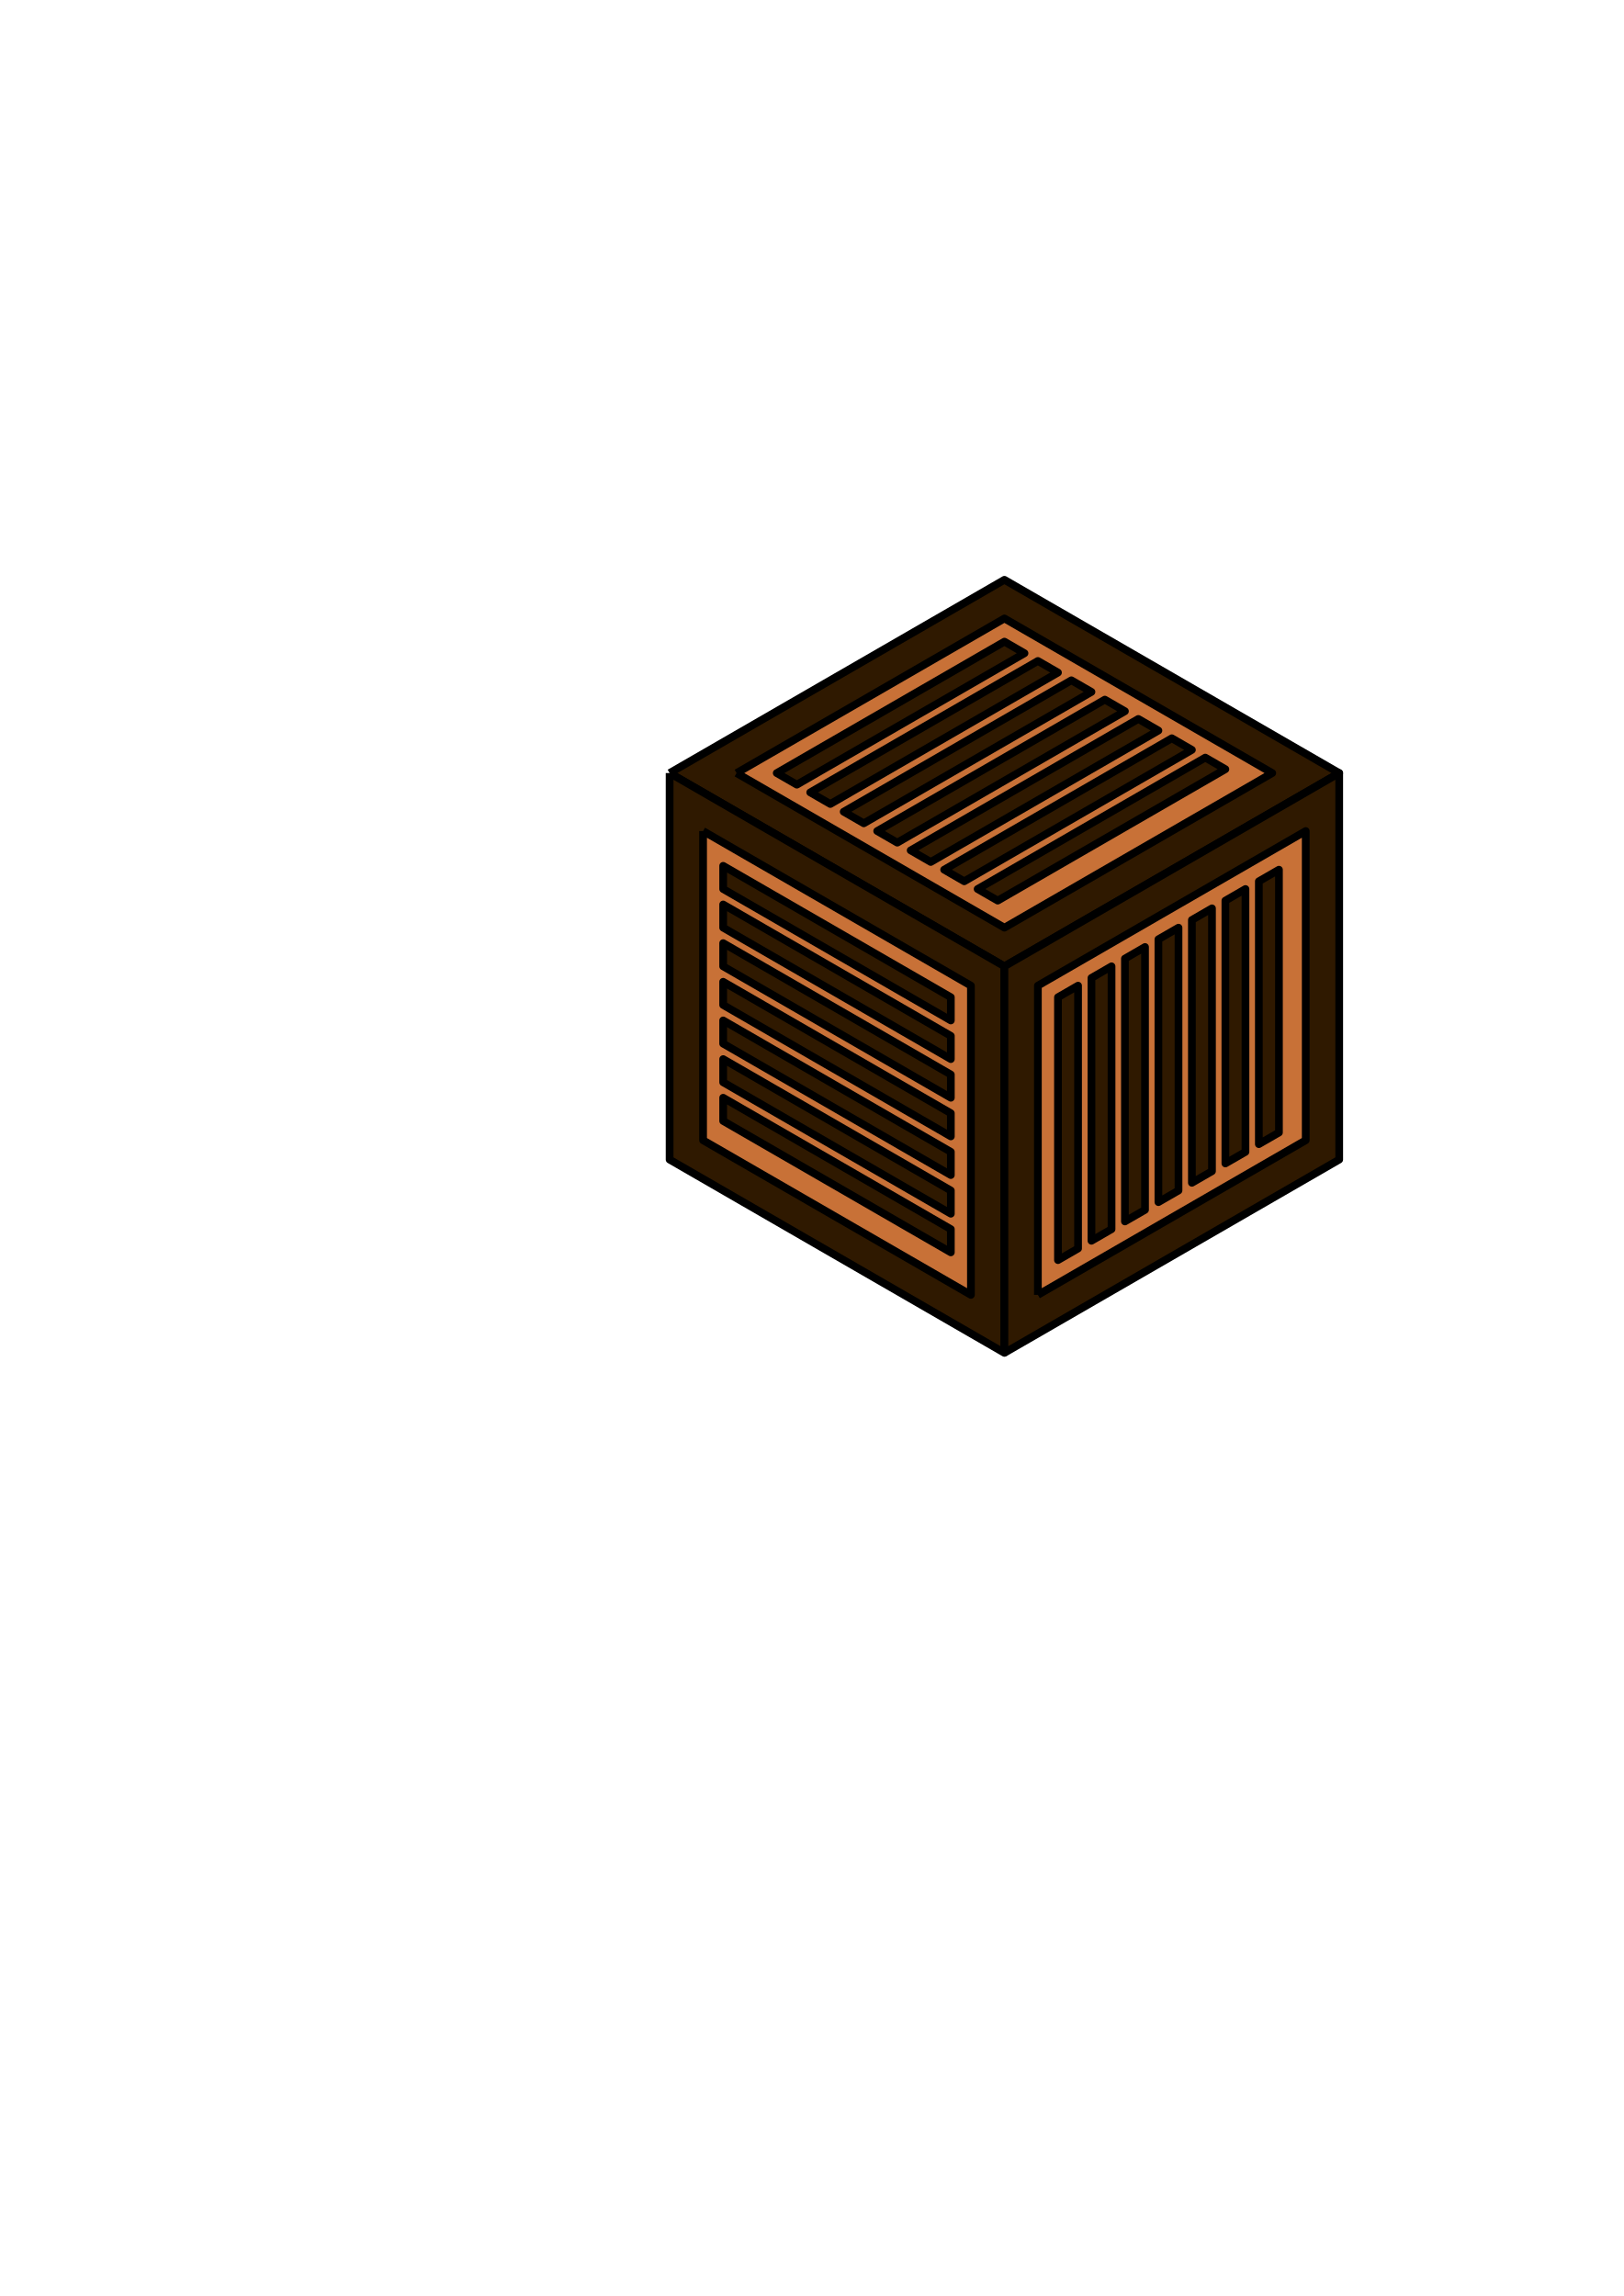
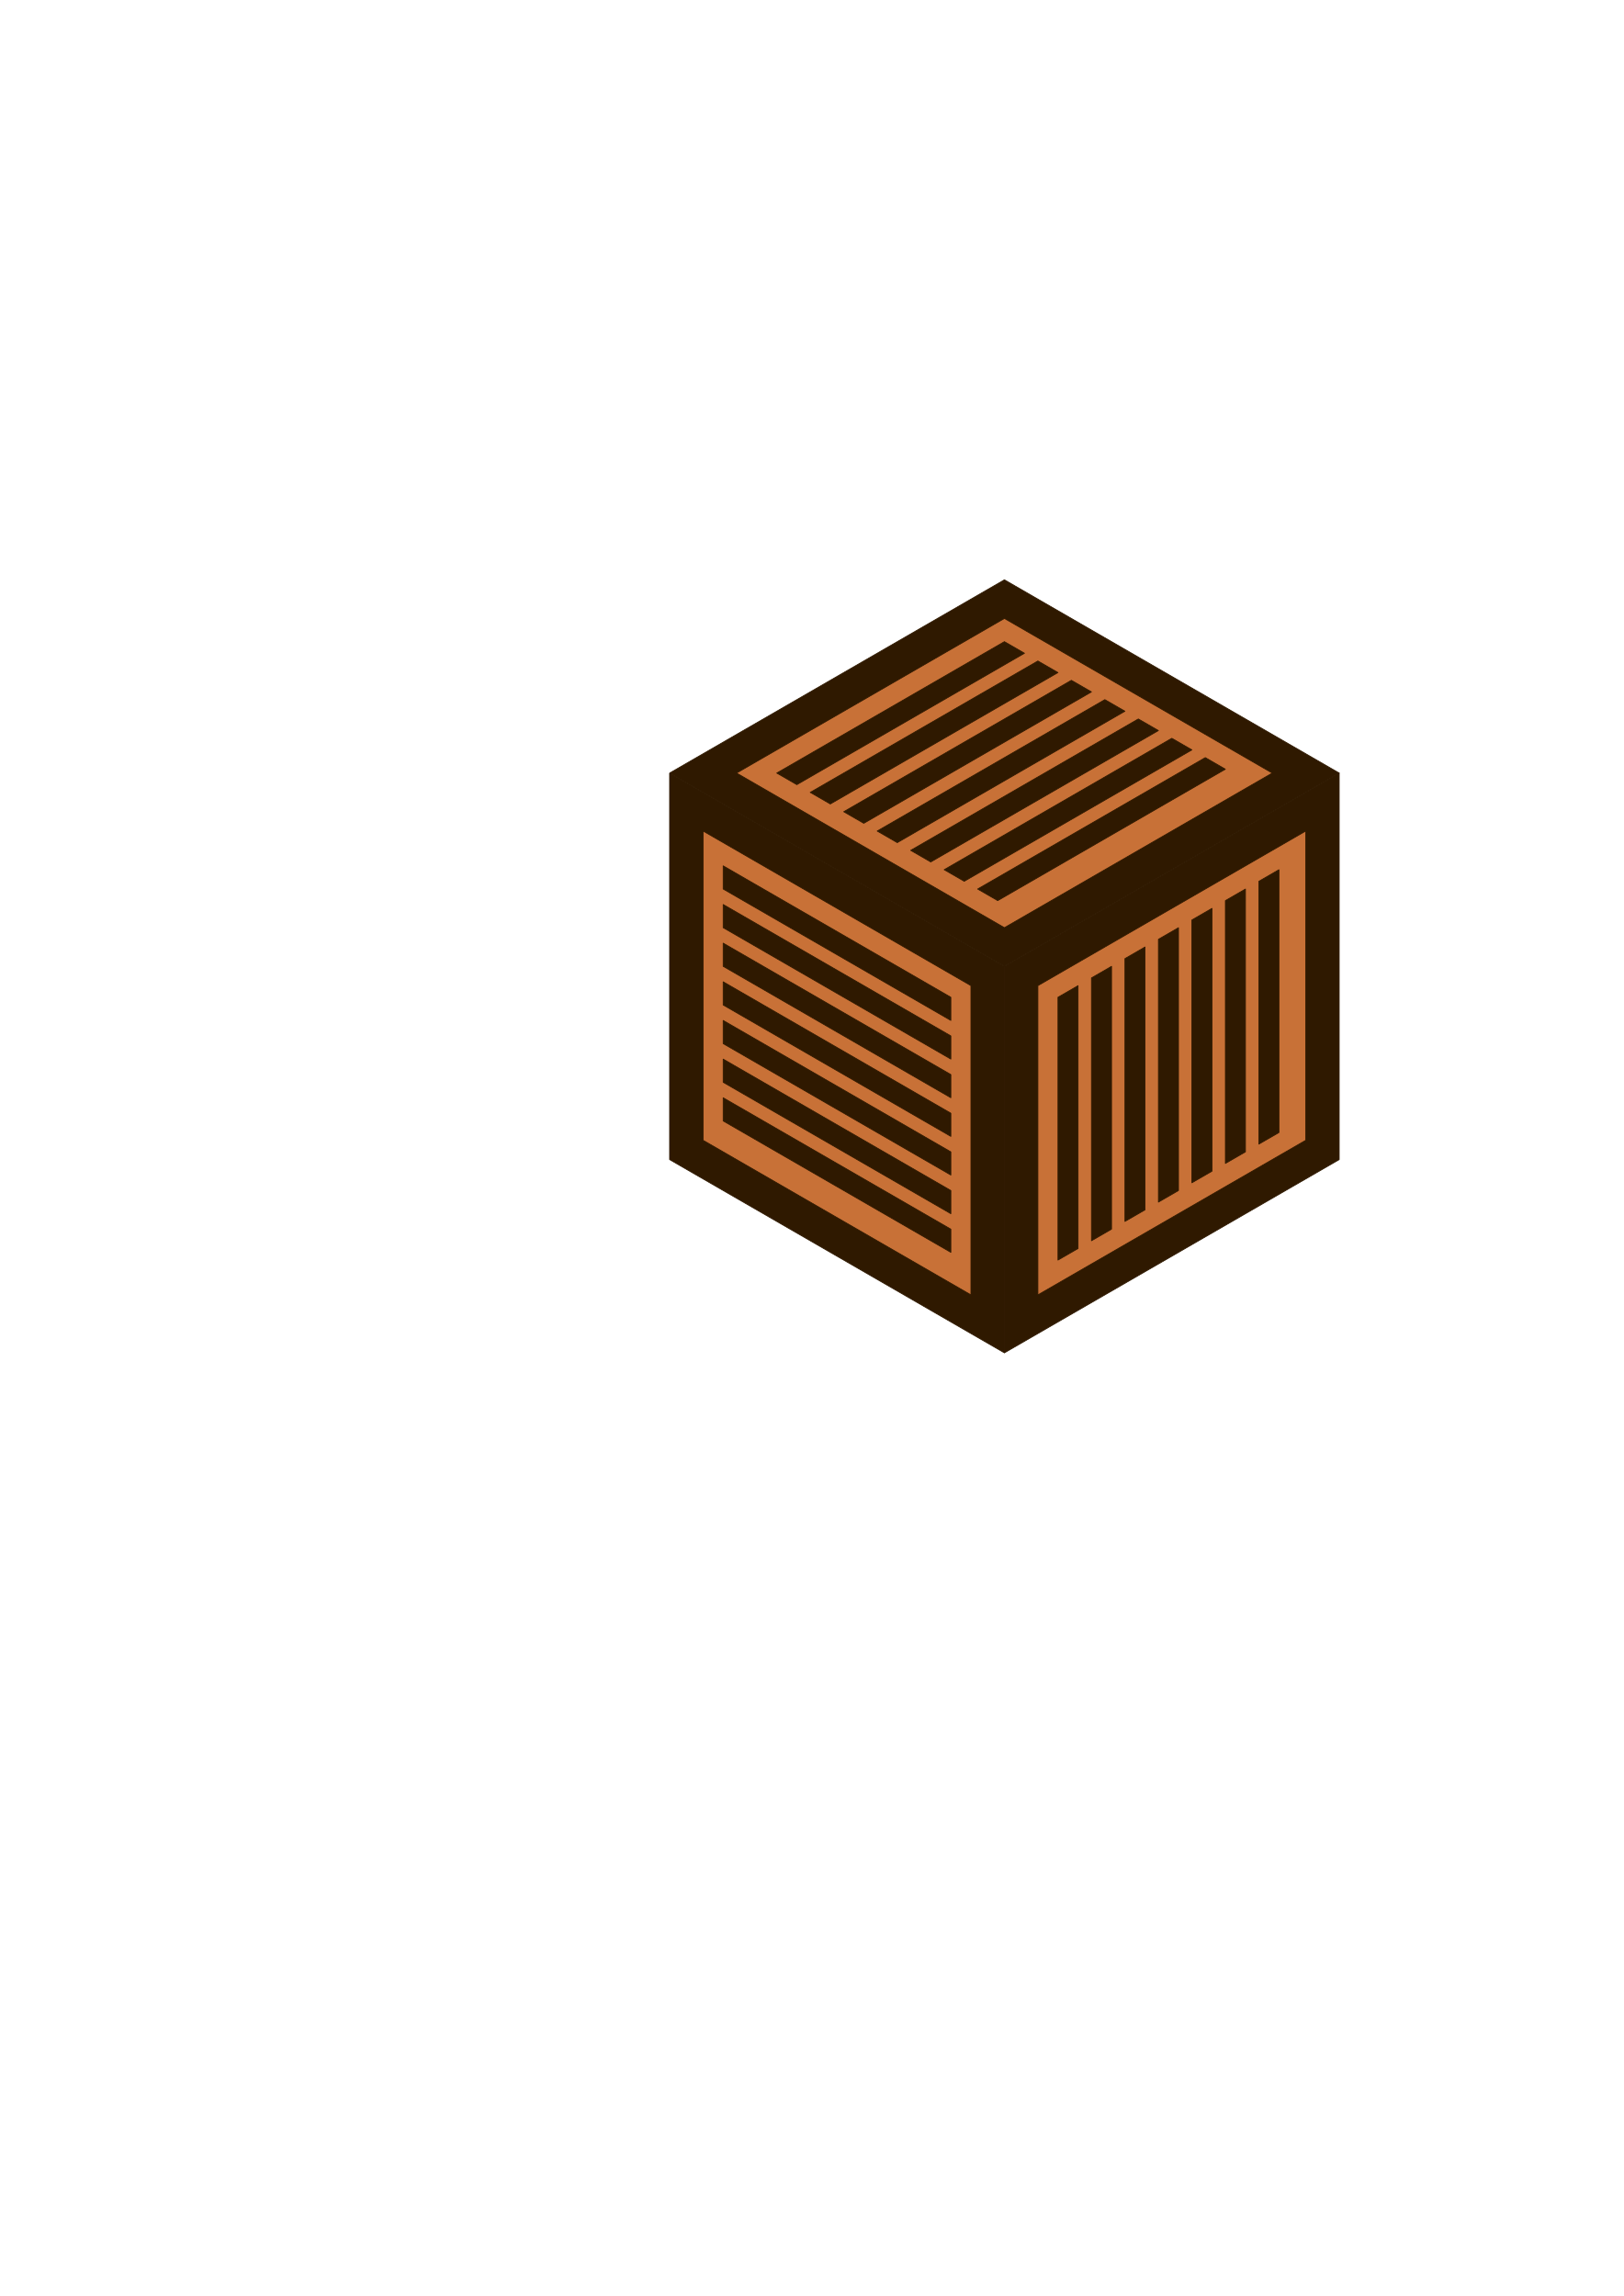
<svg xmlns="http://www.w3.org/2000/svg" width="210mm" height="297mm" viewBox="0 0 210 297" version="1.1" id="svg8">
  <defs id="defs2" />
  <g id="layer1">
-     <g id="g899">
-       <g id="g990" style="stroke:#000000;stroke-opacity:1;stroke-width:1;stroke-miterlimit:4;stroke-dasharray:none">
-         <path style="font-variation-settings:normal;opacity:1;vector-effect:none;fill:#2f1900;fill-opacity:1;stroke:#000000;stroke-width:1;stroke-linecap:butt;stroke-linejoin:round;stroke-miterlimit:4;stroke-dasharray:none;stroke-dashoffset:0;stroke-opacity:1;stop-color:#2f1900;stop-opacity:1" d="m 86.603,100 43.301,25 43.301,-25 -43.301,-25 -43.301,25" id="path839" />
-         <path style="font-variation-settings:normal;opacity:1;vector-effect:none;fill:#c87137;fill-opacity:1;stroke:#000000;stroke-width:1;stroke-linecap:butt;stroke-linejoin:round;stroke-miterlimit:4;stroke-dasharray:none;stroke-dashoffset:0;stroke-opacity:1;stop-color:#2f1900;stop-opacity:1" d="M 95.263,100 129.904,120 164.545,100 129.904,80 95.263,100" id="path857" />
-         <path style="font-variation-settings:normal;opacity:1;vector-effect:none;fill:#2f1900;fill-opacity:1;stroke:#000000;stroke-width:1;stroke-linecap:butt;stroke-linejoin:round;stroke-miterlimit:4;stroke-dasharray:none;stroke-dashoffset:0;stroke-opacity:1;stop-color:#2f1900;stop-opacity:1" d="m 100.459,100 2.598,1.5 29.445,-17 -2.598,-1.5 z" id="path929" />
-         <path style="font-variation-settings:normal;opacity:1;vector-effect:none;fill:#2f1900;fill-opacity:1;stroke:#000000;stroke-width:1;stroke-linecap:butt;stroke-linejoin:round;stroke-miterlimit:4;stroke-dasharray:none;stroke-dashoffset:0;stroke-opacity:1;stop-color:#2f1900;stop-opacity:1" d="m 104.789,102.5 2.598,1.5 29.445,-17 -2.598,-1.5 z" id="path951" />
-         <path style="font-variation-settings:normal;opacity:1;vector-effect:none;fill:#2f1900;fill-opacity:1;stroke:#000000;stroke-width:1;stroke-linecap:butt;stroke-linejoin:round;stroke-miterlimit:4;stroke-dasharray:none;stroke-dashoffset:0;stroke-opacity:1;stop-color:#2f1900;stop-opacity:1" d="m 109.119,105 2.598,1.5 29.445,-17 -2.598,-1.5 z" id="path953" />
-         <path style="font-variation-settings:normal;opacity:1;vector-effect:none;fill:#2f1900;fill-opacity:1;stroke:#000000;stroke-width:1;stroke-linecap:butt;stroke-linejoin:round;stroke-miterlimit:4;stroke-dasharray:none;stroke-dashoffset:0;stroke-opacity:1;stop-color:#2f1900;stop-opacity:1" d="m 113.449,107.5 2.598,1.5 29.445,-17 -2.598,-1.5 z" id="path955" />
-         <path style="font-variation-settings:normal;opacity:1;vector-effect:none;fill:#2f1900;fill-opacity:1;stroke:#000000;stroke-width:1;stroke-linecap:butt;stroke-linejoin:round;stroke-miterlimit:4;stroke-dasharray:none;stroke-dashoffset:0;stroke-opacity:1;stop-color:#2f1900;stop-opacity:1" d="m 117.779,110 2.598,1.5 29.445,-17 -2.598,-1.5 z" id="path957" />
-         <path style="font-variation-settings:normal;opacity:1;vector-effect:none;fill:#2f1900;fill-opacity:1;stroke:#000000;stroke-width:1;stroke-linecap:butt;stroke-linejoin:round;stroke-miterlimit:4;stroke-dasharray:none;stroke-dashoffset:0;stroke-opacity:1;stop-color:#2f1900;stop-opacity:1" d="m 122.11,112.5 2.598,1.5 29.445,-17 -2.598,-1.5 z" id="path959" />
-         <path style="font-variation-settings:normal;opacity:1;vector-effect:none;fill:#2f1900;fill-opacity:1;stroke:#000000;stroke-width:1;stroke-linecap:butt;stroke-linejoin:round;stroke-miterlimit:4;stroke-dasharray:none;stroke-dashoffset:0;stroke-opacity:1;stop-color:#2f1900;stop-opacity:1" d="m 126.44,115 2.598,1.5 29.445,-17 -2.598,-1.5 z" id="path961" />
+     <g id="g899" style="stroke:#2f1900;stroke-opacity:1;stroke-width:0.1;stroke-miterlimit:4;stroke-dasharray:none">
+       <g id="g990" style="stroke:#2f1900;stroke-opacity:1;stroke-width:0.1;stroke-miterlimit:4;stroke-dasharray:none">
+         <path style="font-variation-settings:normal;opacity:1;vector-effect:none;fill:#2f1900;fill-opacity:1;stroke:#2f1900;stroke-width:0.1;stroke-linecap:butt;stroke-linejoin:round;stroke-miterlimit:4;stroke-dasharray:none;stroke-dashoffset:0;stroke-opacity:1;stop-color:#2f1900;stop-opacity:1" d="m 86.603,100 43.301,25 43.301,-25 -43.301,-25 -43.301,25" id="path839" />
+         <path style="font-variation-settings:normal;opacity:1;vector-effect:none;fill:#c87137;fill-opacity:1;stroke:#2f1900;stroke-width:0.1;stroke-linecap:butt;stroke-linejoin:round;stroke-miterlimit:4;stroke-dasharray:none;stroke-dashoffset:0;stroke-opacity:1;stop-color:#2f1900;stop-opacity:1" d="M 95.263,100 129.904,120 164.545,100 129.904,80 95.263,100" id="path857" />
+         <path style="font-variation-settings:normal;opacity:1;vector-effect:none;fill:#2f1900;fill-opacity:1;stroke:#2f1900;stroke-width:0.1;stroke-linecap:butt;stroke-linejoin:round;stroke-miterlimit:4;stroke-dasharray:none;stroke-dashoffset:0;stroke-opacity:1;stop-color:#2f1900;stop-opacity:1" d="m 100.459,100 2.598,1.5 29.445,-17 -2.598,-1.5 z" id="path929" />
+         <path style="font-variation-settings:normal;opacity:1;vector-effect:none;fill:#2f1900;fill-opacity:1;stroke:#2f1900;stroke-width:0.1;stroke-linecap:butt;stroke-linejoin:round;stroke-miterlimit:4;stroke-dasharray:none;stroke-dashoffset:0;stroke-opacity:1;stop-color:#2f1900;stop-opacity:1" d="m 104.789,102.5 2.598,1.5 29.445,-17 -2.598,-1.5 z" id="path951" />
+         <path style="font-variation-settings:normal;opacity:1;vector-effect:none;fill:#2f1900;fill-opacity:1;stroke:#2f1900;stroke-width:0.1;stroke-linecap:butt;stroke-linejoin:round;stroke-miterlimit:4;stroke-dasharray:none;stroke-dashoffset:0;stroke-opacity:1;stop-color:#2f1900;stop-opacity:1" d="m 109.119,105 2.598,1.5 29.445,-17 -2.598,-1.5 z" id="path953" />
+         <path style="font-variation-settings:normal;opacity:1;vector-effect:none;fill:#2f1900;fill-opacity:1;stroke:#2f1900;stroke-width:0.1;stroke-linecap:butt;stroke-linejoin:round;stroke-miterlimit:4;stroke-dasharray:none;stroke-dashoffset:0;stroke-opacity:1;stop-color:#2f1900;stop-opacity:1" d="m 113.449,107.5 2.598,1.5 29.445,-17 -2.598,-1.5 z" id="path955" />
+         <path style="font-variation-settings:normal;opacity:1;vector-effect:none;fill:#2f1900;fill-opacity:1;stroke:#2f1900;stroke-width:0.1;stroke-linecap:butt;stroke-linejoin:round;stroke-miterlimit:4;stroke-dasharray:none;stroke-dashoffset:0;stroke-opacity:1;stop-color:#2f1900;stop-opacity:1" d="m 117.779,110 2.598,1.5 29.445,-17 -2.598,-1.5 z" id="path957" />
+         <path style="font-variation-settings:normal;opacity:1;vector-effect:none;fill:#2f1900;fill-opacity:1;stroke:#2f1900;stroke-width:0.1;stroke-linecap:butt;stroke-linejoin:round;stroke-miterlimit:4;stroke-dasharray:none;stroke-dashoffset:0;stroke-opacity:1;stop-color:#2f1900;stop-opacity:1" d="m 122.11,112.5 2.598,1.5 29.445,-17 -2.598,-1.5 z" id="path959" />
+         <path style="font-variation-settings:normal;opacity:1;vector-effect:none;fill:#2f1900;fill-opacity:1;stroke:#2f1900;stroke-width:0.1;stroke-linecap:butt;stroke-linejoin:round;stroke-miterlimit:4;stroke-dasharray:none;stroke-dashoffset:0;stroke-opacity:1;stop-color:#2f1900;stop-opacity:1" d="m 126.44,115 2.598,1.5 29.445,-17 -2.598,-1.5 z" id="path961" />
      </g>
-       <g id="g1050" transform="rotate(60,86.60254,100)" style="stroke:#000000;stroke-opacity:1;stroke-width:1;stroke-miterlimit:4;stroke-dasharray:none">
-         <path style="font-variation-settings:normal;opacity:1;vector-effect:none;fill:#2f1900;fill-opacity:1;stroke:#000000;stroke-width:1;stroke-linecap:butt;stroke-linejoin:round;stroke-miterlimit:4;stroke-dasharray:none;stroke-dashoffset:0;stroke-opacity:1;stop-color:#2f1900;stop-opacity:1" d="m 86.603,100 43.301,25 43.301,-25 -43.301,-25 -43.301,25" id="path1032" />
-         <path style="font-variation-settings:normal;opacity:1;vector-effect:none;fill:#c87137;fill-opacity:1;stroke:#000000;stroke-width:1;stroke-linecap:butt;stroke-linejoin:round;stroke-miterlimit:4;stroke-dasharray:none;stroke-dashoffset:0;stroke-opacity:1;stop-color:#2f1900;stop-opacity:1" d="M 95.263,100 129.904,120 164.545,100 129.904,80 95.263,100" id="path1034" />
-         <path style="font-variation-settings:normal;opacity:1;vector-effect:none;fill:#2f1900;fill-opacity:1;stroke:#000000;stroke-width:1;stroke-linecap:butt;stroke-linejoin:round;stroke-miterlimit:4;stroke-dasharray:none;stroke-dashoffset:0;stroke-opacity:1;stop-color:#2f1900;stop-opacity:1" d="m 100.459,100 2.598,1.5 29.445,-17 -2.598,-1.5 z" id="path1036" />
-         <path style="font-variation-settings:normal;opacity:1;vector-effect:none;fill:#2f1900;fill-opacity:1;stroke:#000000;stroke-width:1;stroke-linecap:butt;stroke-linejoin:round;stroke-miterlimit:4;stroke-dasharray:none;stroke-dashoffset:0;stroke-opacity:1;stop-color:#2f1900;stop-opacity:1" d="m 104.789,102.5 2.598,1.5 29.445,-17 -2.598,-1.5 z" id="path1038" />
-         <path style="font-variation-settings:normal;opacity:1;vector-effect:none;fill:#2f1900;fill-opacity:1;stroke:#000000;stroke-width:1;stroke-linecap:butt;stroke-linejoin:round;stroke-miterlimit:4;stroke-dasharray:none;stroke-dashoffset:0;stroke-opacity:1;stop-color:#2f1900;stop-opacity:1" d="m 109.119,105 2.598,1.5 29.445,-17 -2.598,-1.5 z" id="path1040" />
-         <path style="font-variation-settings:normal;opacity:1;vector-effect:none;fill:#2f1900;fill-opacity:1;stroke:#000000;stroke-width:1;stroke-linecap:butt;stroke-linejoin:round;stroke-miterlimit:4;stroke-dasharray:none;stroke-dashoffset:0;stroke-opacity:1;stop-color:#2f1900;stop-opacity:1" d="m 113.449,107.5 2.598,1.5 29.445,-17 -2.598,-1.5 z" id="path1042" />
-         <path style="font-variation-settings:normal;opacity:1;vector-effect:none;fill:#2f1900;fill-opacity:1;stroke:#000000;stroke-width:1;stroke-linecap:butt;stroke-linejoin:round;stroke-miterlimit:4;stroke-dasharray:none;stroke-dashoffset:0;stroke-opacity:1;stop-color:#2f1900;stop-opacity:1" d="m 117.779,110 2.598,1.5 29.445,-17 -2.598,-1.5 z" id="path1044" />
-         <path style="font-variation-settings:normal;opacity:1;vector-effect:none;fill:#2f1900;fill-opacity:1;stroke:#000000;stroke-width:1;stroke-linecap:butt;stroke-linejoin:round;stroke-miterlimit:4;stroke-dasharray:none;stroke-dashoffset:0;stroke-opacity:1;stop-color:#2f1900;stop-opacity:1" d="m 122.11,112.5 2.598,1.5 29.445,-17 -2.598,-1.5 z" id="path1046" />
-         <path style="font-variation-settings:normal;opacity:1;vector-effect:none;fill:#2f1900;fill-opacity:1;stroke:#000000;stroke-width:1;stroke-linecap:butt;stroke-linejoin:round;stroke-miterlimit:4;stroke-dasharray:none;stroke-dashoffset:0;stroke-opacity:1;stop-color:#2f1900;stop-opacity:1" d="m 126.44,115 2.598,1.5 29.445,-17 -2.598,-1.5 z" id="path1048" />
+       <g id="g1050" transform="rotate(60,86.60254,100)" style="stroke:#2f1900;stroke-opacity:1;stroke-width:0.1;stroke-miterlimit:4;stroke-dasharray:none">
+         <path style="font-variation-settings:normal;opacity:1;vector-effect:none;fill:#2f1900;fill-opacity:1;stroke:#2f1900;stroke-width:0.1;stroke-linecap:butt;stroke-linejoin:round;stroke-miterlimit:4;stroke-dasharray:none;stroke-dashoffset:0;stroke-opacity:1;stop-color:#2f1900;stop-opacity:1" d="m 86.603,100 43.301,25 43.301,-25 -43.301,-25 -43.301,25" id="path1032" />
+         <path style="font-variation-settings:normal;opacity:1;vector-effect:none;fill:#c87137;fill-opacity:1;stroke:#2f1900;stroke-width:0.1;stroke-linecap:butt;stroke-linejoin:round;stroke-miterlimit:4;stroke-dasharray:none;stroke-dashoffset:0;stroke-opacity:1;stop-color:#2f1900;stop-opacity:1" d="M 95.263,100 129.904,120 164.545,100 129.904,80 95.263,100" id="path1034" />
+         <path style="font-variation-settings:normal;opacity:1;vector-effect:none;fill:#2f1900;fill-opacity:1;stroke:#2f1900;stroke-width:0.1;stroke-linecap:butt;stroke-linejoin:round;stroke-miterlimit:4;stroke-dasharray:none;stroke-dashoffset:0;stroke-opacity:1;stop-color:#2f1900;stop-opacity:1" d="m 100.459,100 2.598,1.5 29.445,-17 -2.598,-1.5 z" id="path1036" />
+         <path style="font-variation-settings:normal;opacity:1;vector-effect:none;fill:#2f1900;fill-opacity:1;stroke:#2f1900;stroke-width:0.1;stroke-linecap:butt;stroke-linejoin:round;stroke-miterlimit:4;stroke-dasharray:none;stroke-dashoffset:0;stroke-opacity:1;stop-color:#2f1900;stop-opacity:1" d="m 104.789,102.5 2.598,1.5 29.445,-17 -2.598,-1.5 z" id="path1038" />
+         <path style="font-variation-settings:normal;opacity:1;vector-effect:none;fill:#2f1900;fill-opacity:1;stroke:#2f1900;stroke-width:0.1;stroke-linecap:butt;stroke-linejoin:round;stroke-miterlimit:4;stroke-dasharray:none;stroke-dashoffset:0;stroke-opacity:1;stop-color:#2f1900;stop-opacity:1" d="m 109.119,105 2.598,1.5 29.445,-17 -2.598,-1.5 z" id="path1040" />
+         <path style="font-variation-settings:normal;opacity:1;vector-effect:none;fill:#2f1900;fill-opacity:1;stroke:#2f1900;stroke-width:0.1;stroke-linecap:butt;stroke-linejoin:round;stroke-miterlimit:4;stroke-dasharray:none;stroke-dashoffset:0;stroke-opacity:1;stop-color:#2f1900;stop-opacity:1" d="m 113.449,107.5 2.598,1.5 29.445,-17 -2.598,-1.5 z" id="path1042" />
+         <path style="font-variation-settings:normal;opacity:1;vector-effect:none;fill:#2f1900;fill-opacity:1;stroke:#2f1900;stroke-width:0.1;stroke-linecap:butt;stroke-linejoin:round;stroke-miterlimit:4;stroke-dasharray:none;stroke-dashoffset:0;stroke-opacity:1;stop-color:#2f1900;stop-opacity:1" d="m 117.779,110 2.598,1.5 29.445,-17 -2.598,-1.5 z" id="path1044" />
+         <path style="font-variation-settings:normal;opacity:1;vector-effect:none;fill:#2f1900;fill-opacity:1;stroke:#2f1900;stroke-width:0.1;stroke-linecap:butt;stroke-linejoin:round;stroke-miterlimit:4;stroke-dasharray:none;stroke-dashoffset:0;stroke-opacity:1;stop-color:#2f1900;stop-opacity:1" d="m 122.11,112.5 2.598,1.5 29.445,-17 -2.598,-1.5 z" id="path1046" />
+         <path style="font-variation-settings:normal;opacity:1;vector-effect:none;fill:#2f1900;fill-opacity:1;stroke:#2f1900;stroke-width:0.1;stroke-linecap:butt;stroke-linejoin:round;stroke-miterlimit:4;stroke-dasharray:none;stroke-dashoffset:0;stroke-opacity:1;stop-color:#2f1900;stop-opacity:1" d="m 126.44,115 2.598,1.5 29.445,-17 -2.598,-1.5 z" id="path1048" />
      </g>
-       <g id="g1070" transform="rotate(-60,173.2051,100)" style="stroke:#000000;stroke-opacity:1;stroke-width:1;stroke-miterlimit:4;stroke-dasharray:none">
-         <path style="font-variation-settings:normal;opacity:1;vector-effect:none;fill:#2f1900;fill-opacity:1;stroke:#000000;stroke-width:1;stroke-linecap:butt;stroke-linejoin:round;stroke-miterlimit:4;stroke-dasharray:none;stroke-dashoffset:0;stroke-opacity:1;stop-color:#2f1900;stop-opacity:1" d="m 86.603,100 43.301,25 43.301,-25 -43.301,-25 -43.301,25" id="path1052" />
-         <path style="font-variation-settings:normal;opacity:1;vector-effect:none;fill:#c87137;fill-opacity:1;stroke:#000000;stroke-width:1;stroke-linecap:butt;stroke-linejoin:round;stroke-miterlimit:4;stroke-dasharray:none;stroke-dashoffset:0;stroke-opacity:1;stop-color:#2f1900;stop-opacity:1" d="M 95.263,100 129.904,120 164.545,100 129.904,80 95.263,100" id="path1054" />
-         <path style="font-variation-settings:normal;opacity:1;vector-effect:none;fill:#2f1900;fill-opacity:1;stroke:#000000;stroke-width:1;stroke-linecap:butt;stroke-linejoin:round;stroke-miterlimit:4;stroke-dasharray:none;stroke-dashoffset:0;stroke-opacity:1;stop-color:#2f1900;stop-opacity:1" d="m 100.459,100 2.598,1.5 29.445,-17 -2.598,-1.5 z" id="path1056" />
-         <path style="font-variation-settings:normal;opacity:1;vector-effect:none;fill:#2f1900;fill-opacity:1;stroke:#000000;stroke-width:1;stroke-linecap:butt;stroke-linejoin:round;stroke-miterlimit:4;stroke-dasharray:none;stroke-dashoffset:0;stroke-opacity:1;stop-color:#2f1900;stop-opacity:1" d="m 104.789,102.5 2.598,1.5 29.445,-17 -2.598,-1.5 z" id="path1058" />
-         <path style="font-variation-settings:normal;opacity:1;vector-effect:none;fill:#2f1900;fill-opacity:1;stroke:#000000;stroke-width:1;stroke-linecap:butt;stroke-linejoin:round;stroke-miterlimit:4;stroke-dasharray:none;stroke-dashoffset:0;stroke-opacity:1;stop-color:#2f1900;stop-opacity:1" d="m 109.119,105 2.598,1.5 29.445,-17 -2.598,-1.5 z" id="path1060" />
-         <path style="font-variation-settings:normal;opacity:1;vector-effect:none;fill:#2f1900;fill-opacity:1;stroke:#000000;stroke-width:1;stroke-linecap:butt;stroke-linejoin:round;stroke-miterlimit:4;stroke-dasharray:none;stroke-dashoffset:0;stroke-opacity:1;stop-color:#2f1900;stop-opacity:1" d="m 113.449,107.5 2.598,1.5 29.445,-17 -2.598,-1.5 z" id="path1062" />
-         <path style="font-variation-settings:normal;opacity:1;vector-effect:none;fill:#2f1900;fill-opacity:1;stroke:#000000;stroke-width:1;stroke-linecap:butt;stroke-linejoin:round;stroke-miterlimit:4;stroke-dasharray:none;stroke-dashoffset:0;stroke-opacity:1;stop-color:#2f1900;stop-opacity:1" d="m 117.779,110 2.598,1.5 29.445,-17 -2.598,-1.5 z" id="path1064" />
-         <path style="font-variation-settings:normal;opacity:1;vector-effect:none;fill:#2f1900;fill-opacity:1;stroke:#000000;stroke-width:1;stroke-linecap:butt;stroke-linejoin:round;stroke-miterlimit:4;stroke-dasharray:none;stroke-dashoffset:0;stroke-opacity:1;stop-color:#2f1900;stop-opacity:1" d="m 122.11,112.5 2.598,1.5 29.445,-17 -2.598,-1.5 z" id="path1066" />
-         <path style="font-variation-settings:normal;opacity:1;vector-effect:none;fill:#2f1900;fill-opacity:1;stroke:#000000;stroke-width:1;stroke-linecap:butt;stroke-linejoin:round;stroke-miterlimit:4;stroke-dasharray:none;stroke-dashoffset:0;stroke-opacity:1;stop-color:#2f1900;stop-opacity:1" d="m 126.44,115 2.598,1.5 29.445,-17 -2.598,-1.5 z" id="path1068" />
+       <g id="g1070" transform="rotate(-60,173.2051,100)" style="stroke:#2f1900;stroke-opacity:1;stroke-width:0.1;stroke-miterlimit:4;stroke-dasharray:none">
+         <path style="font-variation-settings:normal;opacity:1;vector-effect:none;fill:#2f1900;fill-opacity:1;stroke:#2f1900;stroke-width:0.1;stroke-linecap:butt;stroke-linejoin:round;stroke-miterlimit:4;stroke-dasharray:none;stroke-dashoffset:0;stroke-opacity:1;stop-color:#2f1900;stop-opacity:1" d="m 86.603,100 43.301,25 43.301,-25 -43.301,-25 -43.301,25" id="path1052" />
+         <path style="font-variation-settings:normal;opacity:1;vector-effect:none;fill:#c87137;fill-opacity:1;stroke:#2f1900;stroke-width:0.1;stroke-linecap:butt;stroke-linejoin:round;stroke-miterlimit:4;stroke-dasharray:none;stroke-dashoffset:0;stroke-opacity:1;stop-color:#2f1900;stop-opacity:1" d="M 95.263,100 129.904,120 164.545,100 129.904,80 95.263,100" id="path1054" />
+         <path style="font-variation-settings:normal;opacity:1;vector-effect:none;fill:#2f1900;fill-opacity:1;stroke:#2f1900;stroke-width:0.1;stroke-linecap:butt;stroke-linejoin:round;stroke-miterlimit:4;stroke-dasharray:none;stroke-dashoffset:0;stroke-opacity:1;stop-color:#2f1900;stop-opacity:1" d="m 100.459,100 2.598,1.5 29.445,-17 -2.598,-1.5 z" id="path1056" />
+         <path style="font-variation-settings:normal;opacity:1;vector-effect:none;fill:#2f1900;fill-opacity:1;stroke:#2f1900;stroke-width:0.1;stroke-linecap:butt;stroke-linejoin:round;stroke-miterlimit:4;stroke-dasharray:none;stroke-dashoffset:0;stroke-opacity:1;stop-color:#2f1900;stop-opacity:1" d="m 104.789,102.5 2.598,1.5 29.445,-17 -2.598,-1.5 z" id="path1058" />
+         <path style="font-variation-settings:normal;opacity:1;vector-effect:none;fill:#2f1900;fill-opacity:1;stroke:#2f1900;stroke-width:0.1;stroke-linecap:butt;stroke-linejoin:round;stroke-miterlimit:4;stroke-dasharray:none;stroke-dashoffset:0;stroke-opacity:1;stop-color:#2f1900;stop-opacity:1" d="m 109.119,105 2.598,1.5 29.445,-17 -2.598,-1.5 z" id="path1060" />
+         <path style="font-variation-settings:normal;opacity:1;vector-effect:none;fill:#2f1900;fill-opacity:1;stroke:#2f1900;stroke-width:0.1;stroke-linecap:butt;stroke-linejoin:round;stroke-miterlimit:4;stroke-dasharray:none;stroke-dashoffset:0;stroke-opacity:1;stop-color:#2f1900;stop-opacity:1" d="m 113.449,107.5 2.598,1.5 29.445,-17 -2.598,-1.5 z" id="path1062" />
+         <path style="font-variation-settings:normal;opacity:1;vector-effect:none;fill:#2f1900;fill-opacity:1;stroke:#2f1900;stroke-width:0.1;stroke-linecap:butt;stroke-linejoin:round;stroke-miterlimit:4;stroke-dasharray:none;stroke-dashoffset:0;stroke-opacity:1;stop-color:#2f1900;stop-opacity:1" d="m 117.779,110 2.598,1.5 29.445,-17 -2.598,-1.5 z" id="path1064" />
+         <path style="font-variation-settings:normal;opacity:1;vector-effect:none;fill:#2f1900;fill-opacity:1;stroke:#2f1900;stroke-width:0.1;stroke-linecap:butt;stroke-linejoin:round;stroke-miterlimit:4;stroke-dasharray:none;stroke-dashoffset:0;stroke-opacity:1;stop-color:#2f1900;stop-opacity:1" d="m 122.11,112.5 2.598,1.5 29.445,-17 -2.598,-1.5 z" id="path1066" />
+         <path style="font-variation-settings:normal;opacity:1;vector-effect:none;fill:#2f1900;fill-opacity:1;stroke:#2f1900;stroke-width:0.1;stroke-linecap:butt;stroke-linejoin:round;stroke-miterlimit:4;stroke-dasharray:none;stroke-dashoffset:0;stroke-opacity:1;stop-color:#2f1900;stop-opacity:1" d="m 126.44,115 2.598,1.5 29.445,-17 -2.598,-1.5 z" id="path1068" />
      </g>
    </g>
  </g>
</svg>
